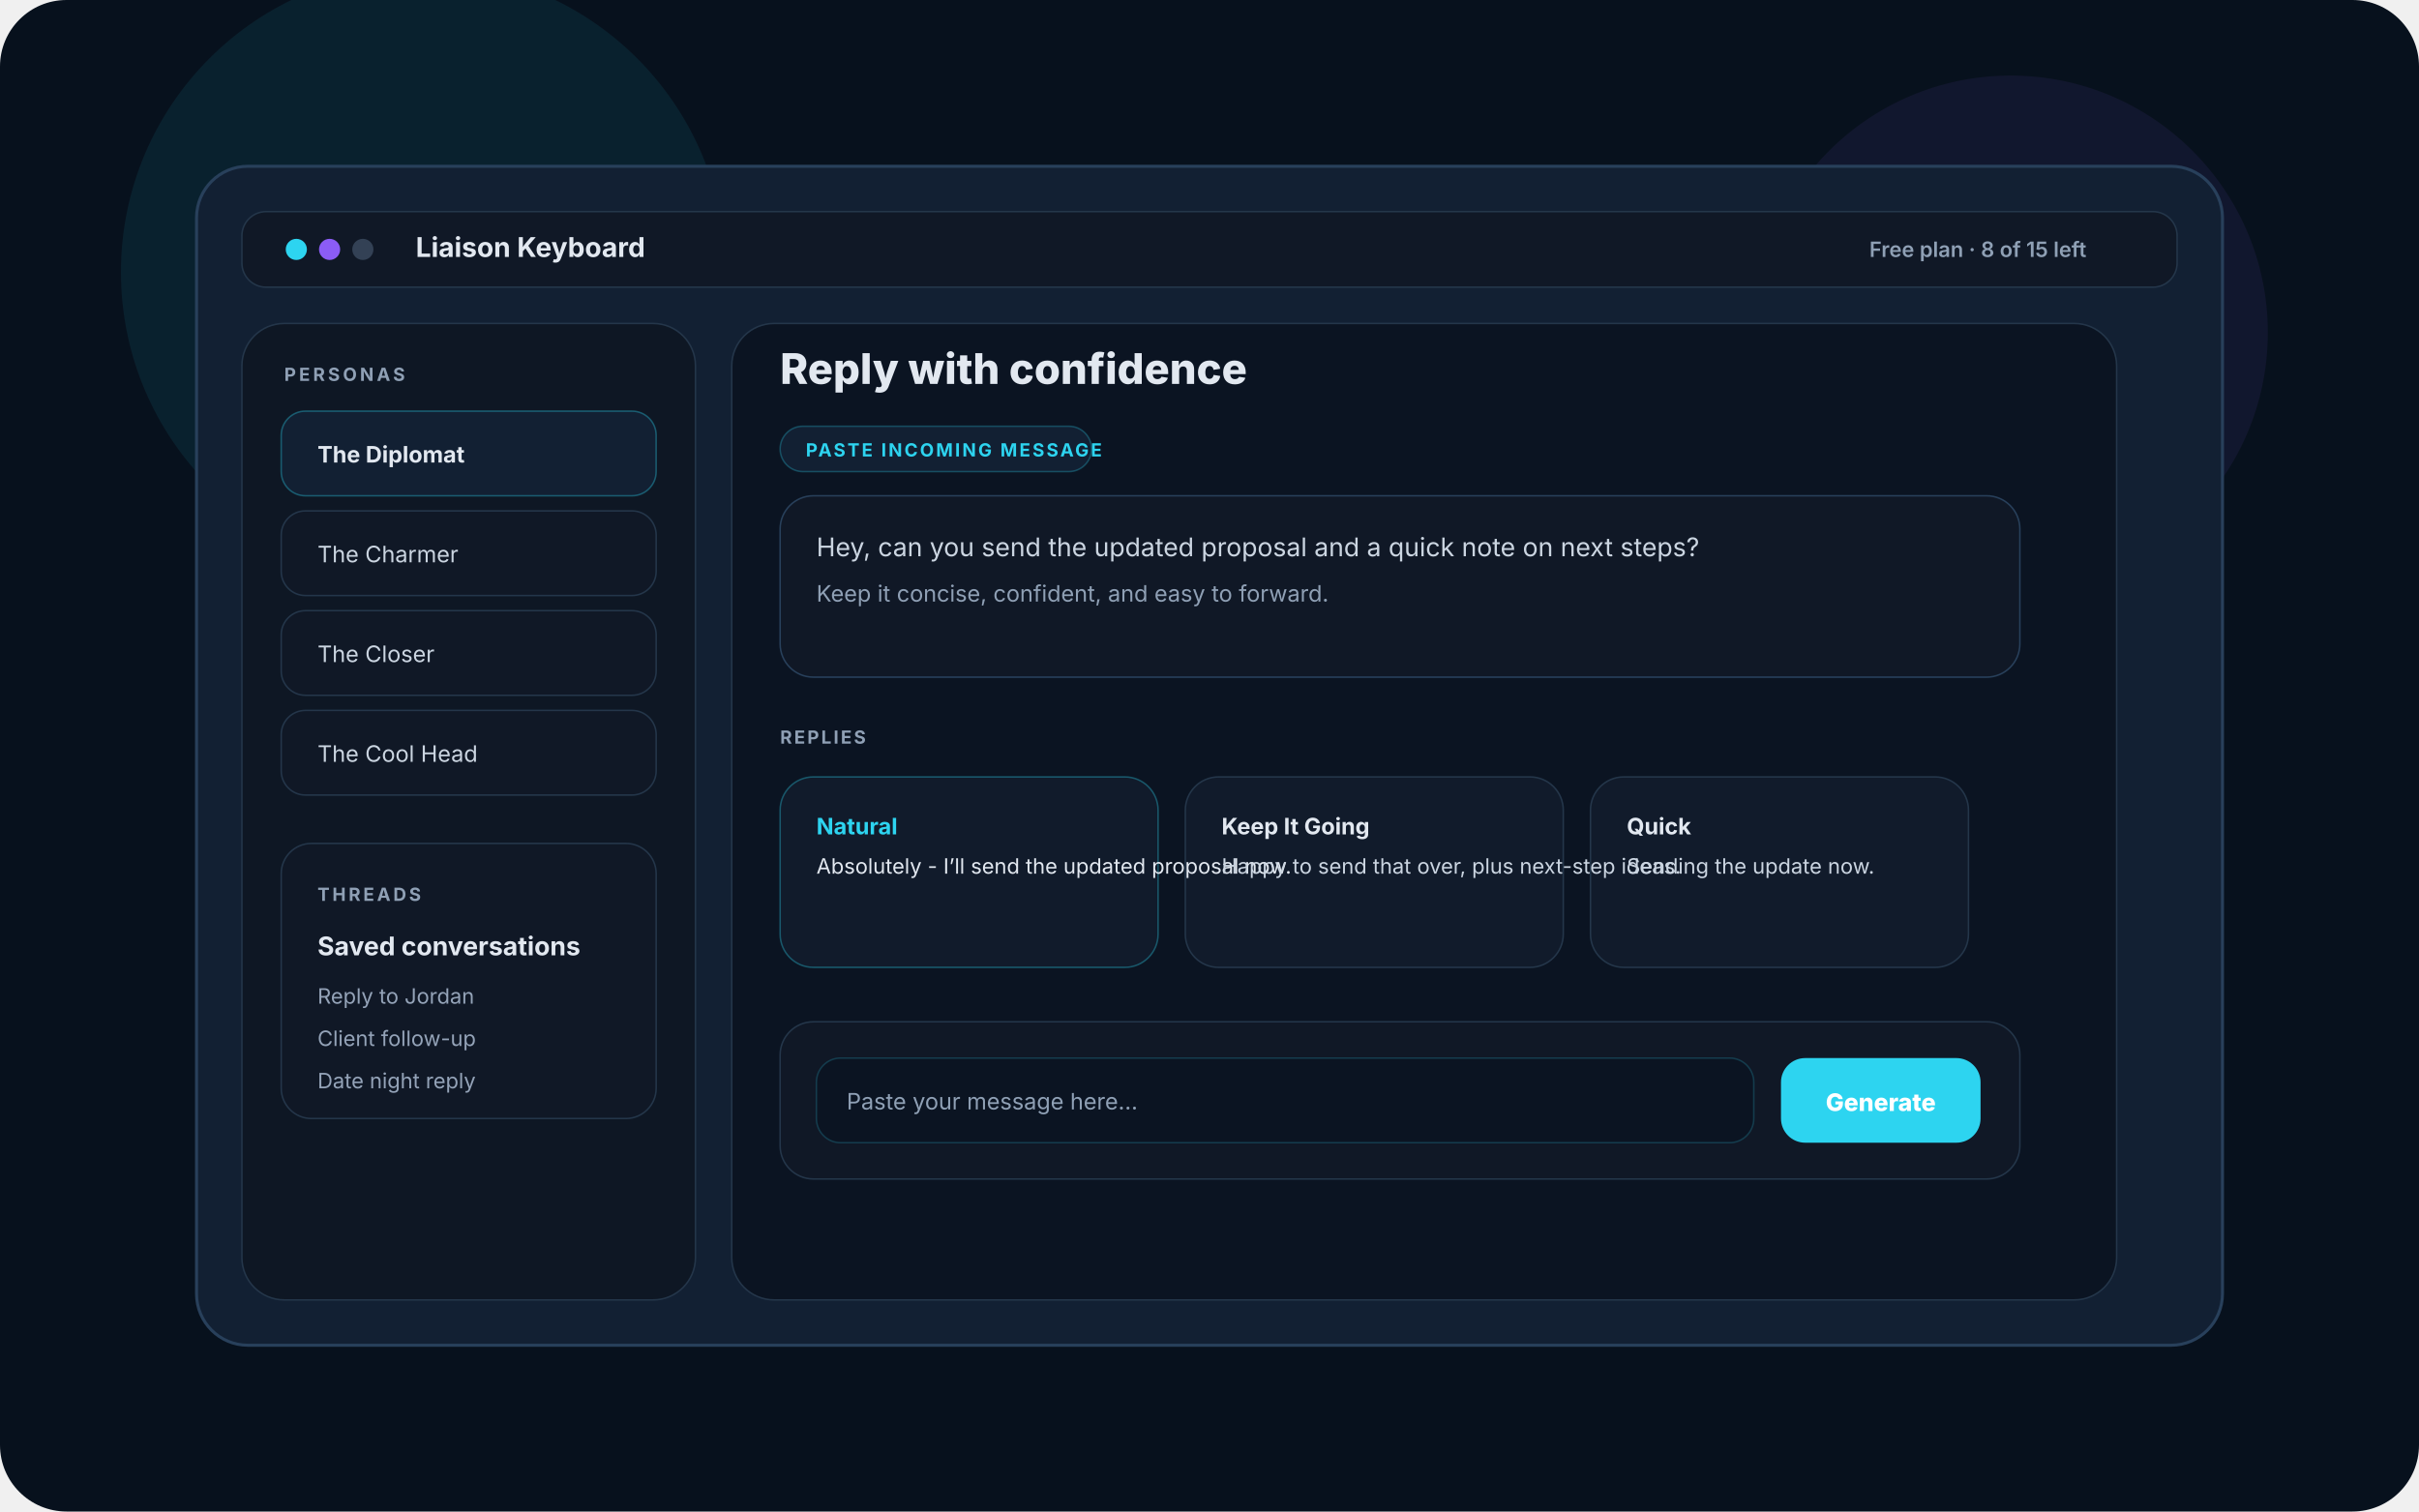
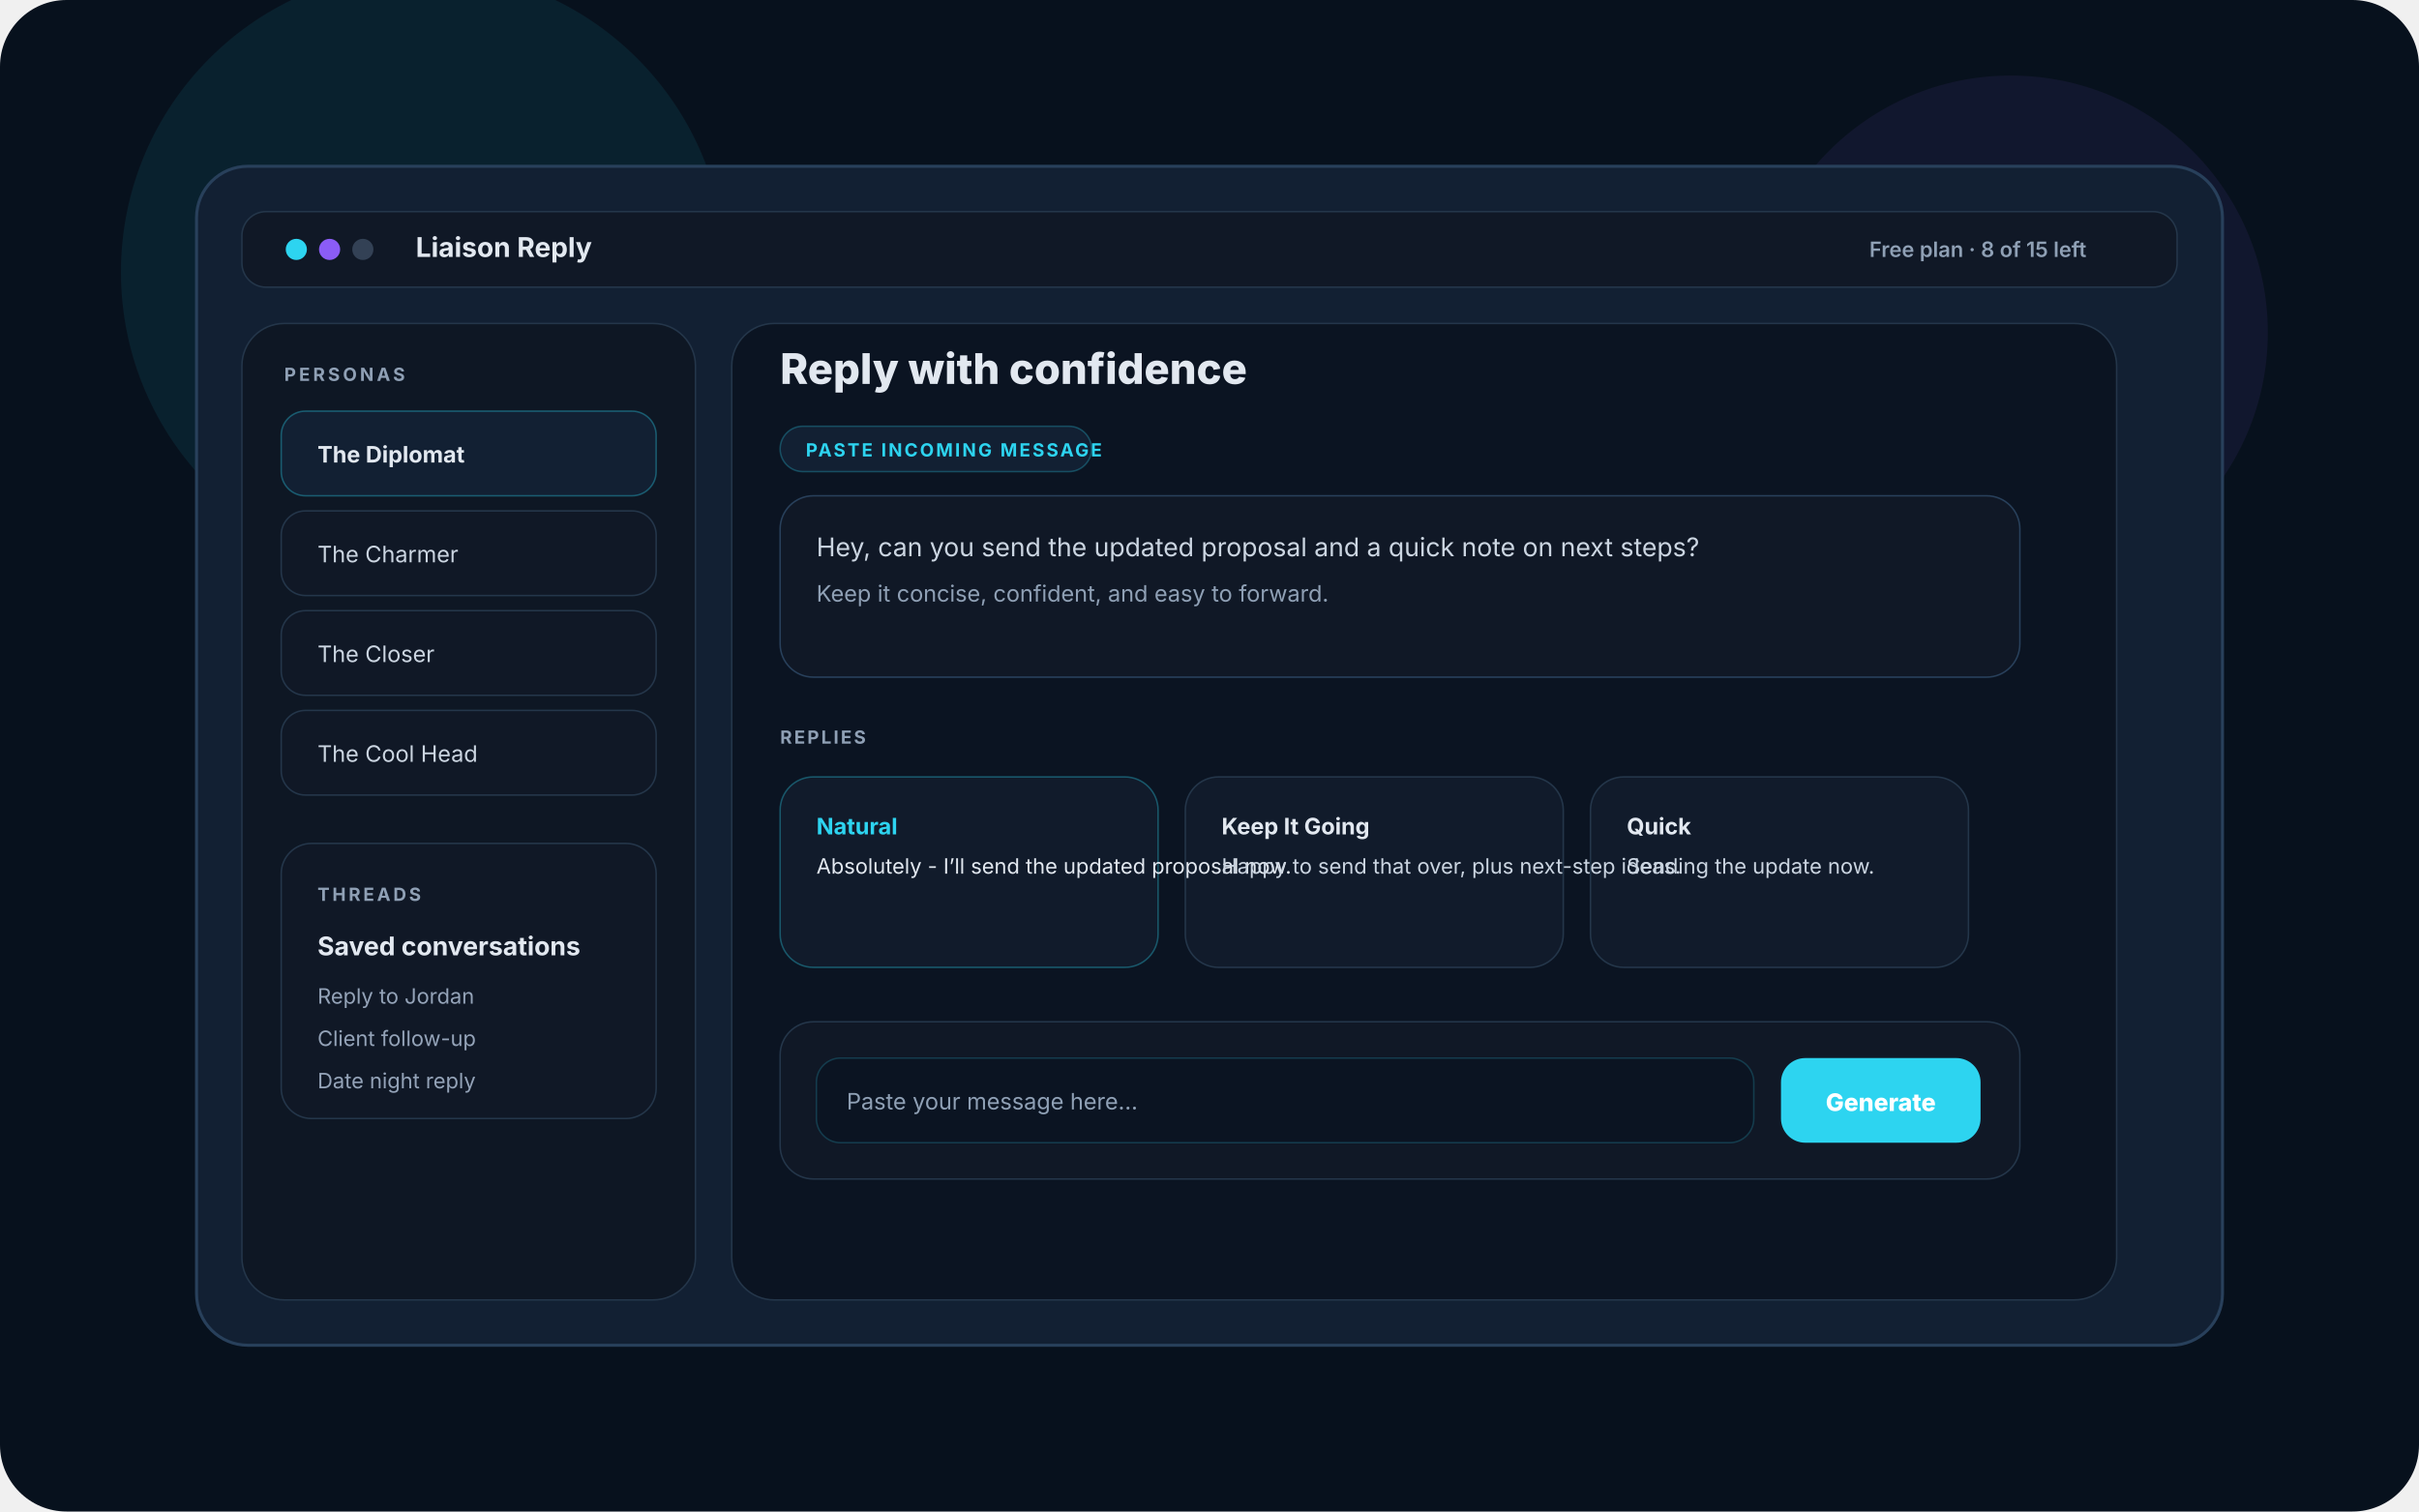
<svg xmlns="http://www.w3.org/2000/svg" viewBox="0 0 1600 1000" role="img" aria-labelledby="t d">
  <defs>
    <linearGradient id="bg" x1="160" y1="60" x2="1440" y2="940">
      <stop offset="0" stop-color="#07111d" />
      <stop offset="1" stop-color="#020617" />
    </linearGradient>
    <linearGradient id="panel" x1="260" y1="120" x2="1340" y2="860">
      <stop offset="0" stop-color="#122033" />
      <stop offset="1" stop-color="#0b1422" />
    </linearGradient>
    <linearGradient id="accent" x1="940" y1="560" x2="1180" y2="780">
      <stop offset="0" stop-color="#2dd4f0" />
      <stop offset="1" stop-color="#8b5cf6" />
    </linearGradient>
  </defs>
  <rect width="1600" height="1000" rx="44" fill="url(#bg)" />
  <circle cx="280" cy="180" r="200" fill="#2dd4f0" fill-opacity=".08" />
  <circle cx="1330" cy="220" r="170" fill="#8b5cf6" fill-opacity=".08" />
  <rect x="130" y="110" width="1340" height="780" rx="34" fill="url(#panel)" stroke="#28405b" stroke-width="2" />
  <rect x="160" y="140" width="1280" height="50" rx="16" fill="#101826" stroke="#24364a" />
  <circle cx="196" cy="165" r="7" fill="#2dd4f0" />
  <circle cx="218" cy="165" r="7" fill="#8b5cf6" />
  <circle cx="240" cy="165" r="7" fill="#334155" />
-   <text x="275" y="170" fill="#e2e8f0" font-family="Inter,Segoe UI,Arial,sans-serif" font-size="18" font-weight="700">Liaison Keyboard</text>
+   <text x="275" y="170" fill="#e2e8f0" font-family="Inter,Segoe UI,Arial,sans-serif" font-size="18" font-weight="700">Liaison Reply</text>
  <text x="1380" y="170" fill="#8fa0b5" font-family="Inter,Segoe UI,Arial,sans-serif" font-size="14" font-weight="600" text-anchor="end">Free plan · 8 of 15 left</text>
  <rect x="160" y="214" width="300" height="646" rx="28" fill="#0e1724" stroke="#24364a" />
  <text x="188" y="252" fill="#8fa0b5" font-family="Inter,Segoe UI,Arial,sans-serif" font-size="12" font-weight="700" letter-spacing="2">PERSONAS</text>
  <rect x="186" y="272" width="248" height="56" rx="16" fill="#122033" stroke="#2dd4f0" stroke-opacity=".35" />
  <text x="210" y="306" fill="#e2e8f0" font-family="Inter,Segoe UI,Arial,sans-serif" font-size="15" font-weight="700">The Diplomat</text>
  <rect x="186" y="338" width="248" height="56" rx="16" fill="#101826" stroke="#24364a" />
  <text x="210" y="372" fill="#cbd5e1" font-family="Inter,Segoe UI,Arial,sans-serif" font-size="15">The Charmer</text>
  <rect x="186" y="404" width="248" height="56" rx="16" fill="#101826" stroke="#24364a" />
  <text x="210" y="438" fill="#cbd5e1" font-family="Inter,Segoe UI,Arial,sans-serif" font-size="15">The Closer</text>
  <rect x="186" y="470" width="248" height="56" rx="16" fill="#101826" stroke="#24364a" />
  <text x="210" y="504" fill="#cbd5e1" font-family="Inter,Segoe UI,Arial,sans-serif" font-size="15">The Cool Head</text>
  <rect x="186" y="558" width="248" height="182" rx="20" fill="#101826" stroke="#24364a" />
  <text x="210" y="596" fill="#8fa0b5" font-family="Inter,Segoe UI,Arial,sans-serif" font-size="12" font-weight="700" letter-spacing="1.8">THREADS</text>
  <text x="210" y="632" fill="#e2e8f0" font-family="Inter,Segoe UI,Arial,sans-serif" font-size="17" font-weight="700">Saved conversations</text>
  <text x="210" y="664" fill="#94a3b8" font-family="Inter,Segoe UI,Arial,sans-serif" font-size="14">Reply to Jordan</text>
  <text x="210" y="692" fill="#94a3b8" font-family="Inter,Segoe UI,Arial,sans-serif" font-size="14">Client follow-up</text>
  <text x="210" y="720" fill="#94a3b8" font-family="Inter,Segoe UI,Arial,sans-serif" font-size="14">Date night reply</text>
  <rect x="484" y="214" width="916" height="646" rx="28" fill="#0b1422" stroke="#24364a" />
  <text x="516" y="254" fill="#e2e8f0" font-family="Inter,Segoe UI,Arial,sans-serif" font-size="28" font-weight="800">Reply with confidence</text>
  <rect x="516" y="282" width="206" height="30" rx="15" fill="#122033" stroke="#2dd4f0" stroke-opacity=".28" />
  <text x="533" y="302" fill="#2dd4f0" font-family="Inter,Segoe UI,Arial,sans-serif" font-size="12" font-weight="700" letter-spacing="1.4">PASTE INCOMING MESSAGE</text>
  <rect x="516" y="328" width="820" height="120" rx="22" fill="#101826" stroke="#28405b" />
  <text x="540" y="368" fill="#cbd5e1" font-family="Inter,Segoe UI,Arial,sans-serif" font-size="17">Hey, can you send the updated proposal and a quick note on next steps?</text>
  <text x="540" y="398" fill="#8fa0b5" font-family="Inter,Segoe UI,Arial,sans-serif" font-size="15">Keep it concise, confident, and easy to forward.</text>
  <text x="516" y="492" fill="#8fa0b5" font-family="Inter,Segoe UI,Arial,sans-serif" font-size="12" font-weight="700" letter-spacing="1.4">REPLIES</text>
  <rect x="516" y="514" width="250" height="126" rx="22" fill="#111b2b" stroke="#2dd4f0" stroke-opacity=".34" />
  <rect x="784" y="514" width="250" height="126" rx="22" fill="#111b2b" stroke="#24364a" />
  <rect x="1052" y="514" width="250" height="126" rx="22" fill="#111b2b" stroke="#24364a" />
  <text x="540" y="552" fill="#2dd4f0" font-family="Inter,Segoe UI,Arial,sans-serif" font-size="15" font-weight="700">Natural</text>
  <text x="540" y="578" fill="#e2e8f0" font-family="Inter,Segoe UI,Arial,sans-serif" font-size="14">Absolutely - I’ll send the updated proposal now.</text>
  <text x="808" y="552" fill="#e2e8f0" font-family="Inter,Segoe UI,Arial,sans-serif" font-size="15" font-weight="700">Keep It Going</text>
  <text x="808" y="578" fill="#cbd5e1" font-family="Inter,Segoe UI,Arial,sans-serif" font-size="14">Happy to send that over, plus next-step ideas.</text>
  <text x="1076" y="552" fill="#e2e8f0" font-family="Inter,Segoe UI,Arial,sans-serif" font-size="15" font-weight="700">Quick</text>
  <text x="1076" y="578" fill="#cbd5e1" font-family="Inter,Segoe UI,Arial,sans-serif" font-size="14">Sending the update now.</text>
  <rect x="516" y="676" width="820" height="104" rx="22" fill="#101826" stroke="#24364a" />
  <rect x="540" y="700" width="620" height="56" rx="16" fill="#0b1422" stroke="#2dd4f0" stroke-opacity=".2" />
  <text x="560" y="734" fill="#8fa0b5" font-family="Inter,Segoe UI,Arial,sans-serif" font-size="15">Paste your message here...</text>
  <rect x="1178" y="700" width="132" height="56" rx="16" fill="url(#accent)" />
  <text x="1244" y="735" fill="#fff" font-family="Inter,Segoe UI,Arial,sans-serif" font-size="16" font-weight="800" text-anchor="middle">Generate</text>
</svg>
